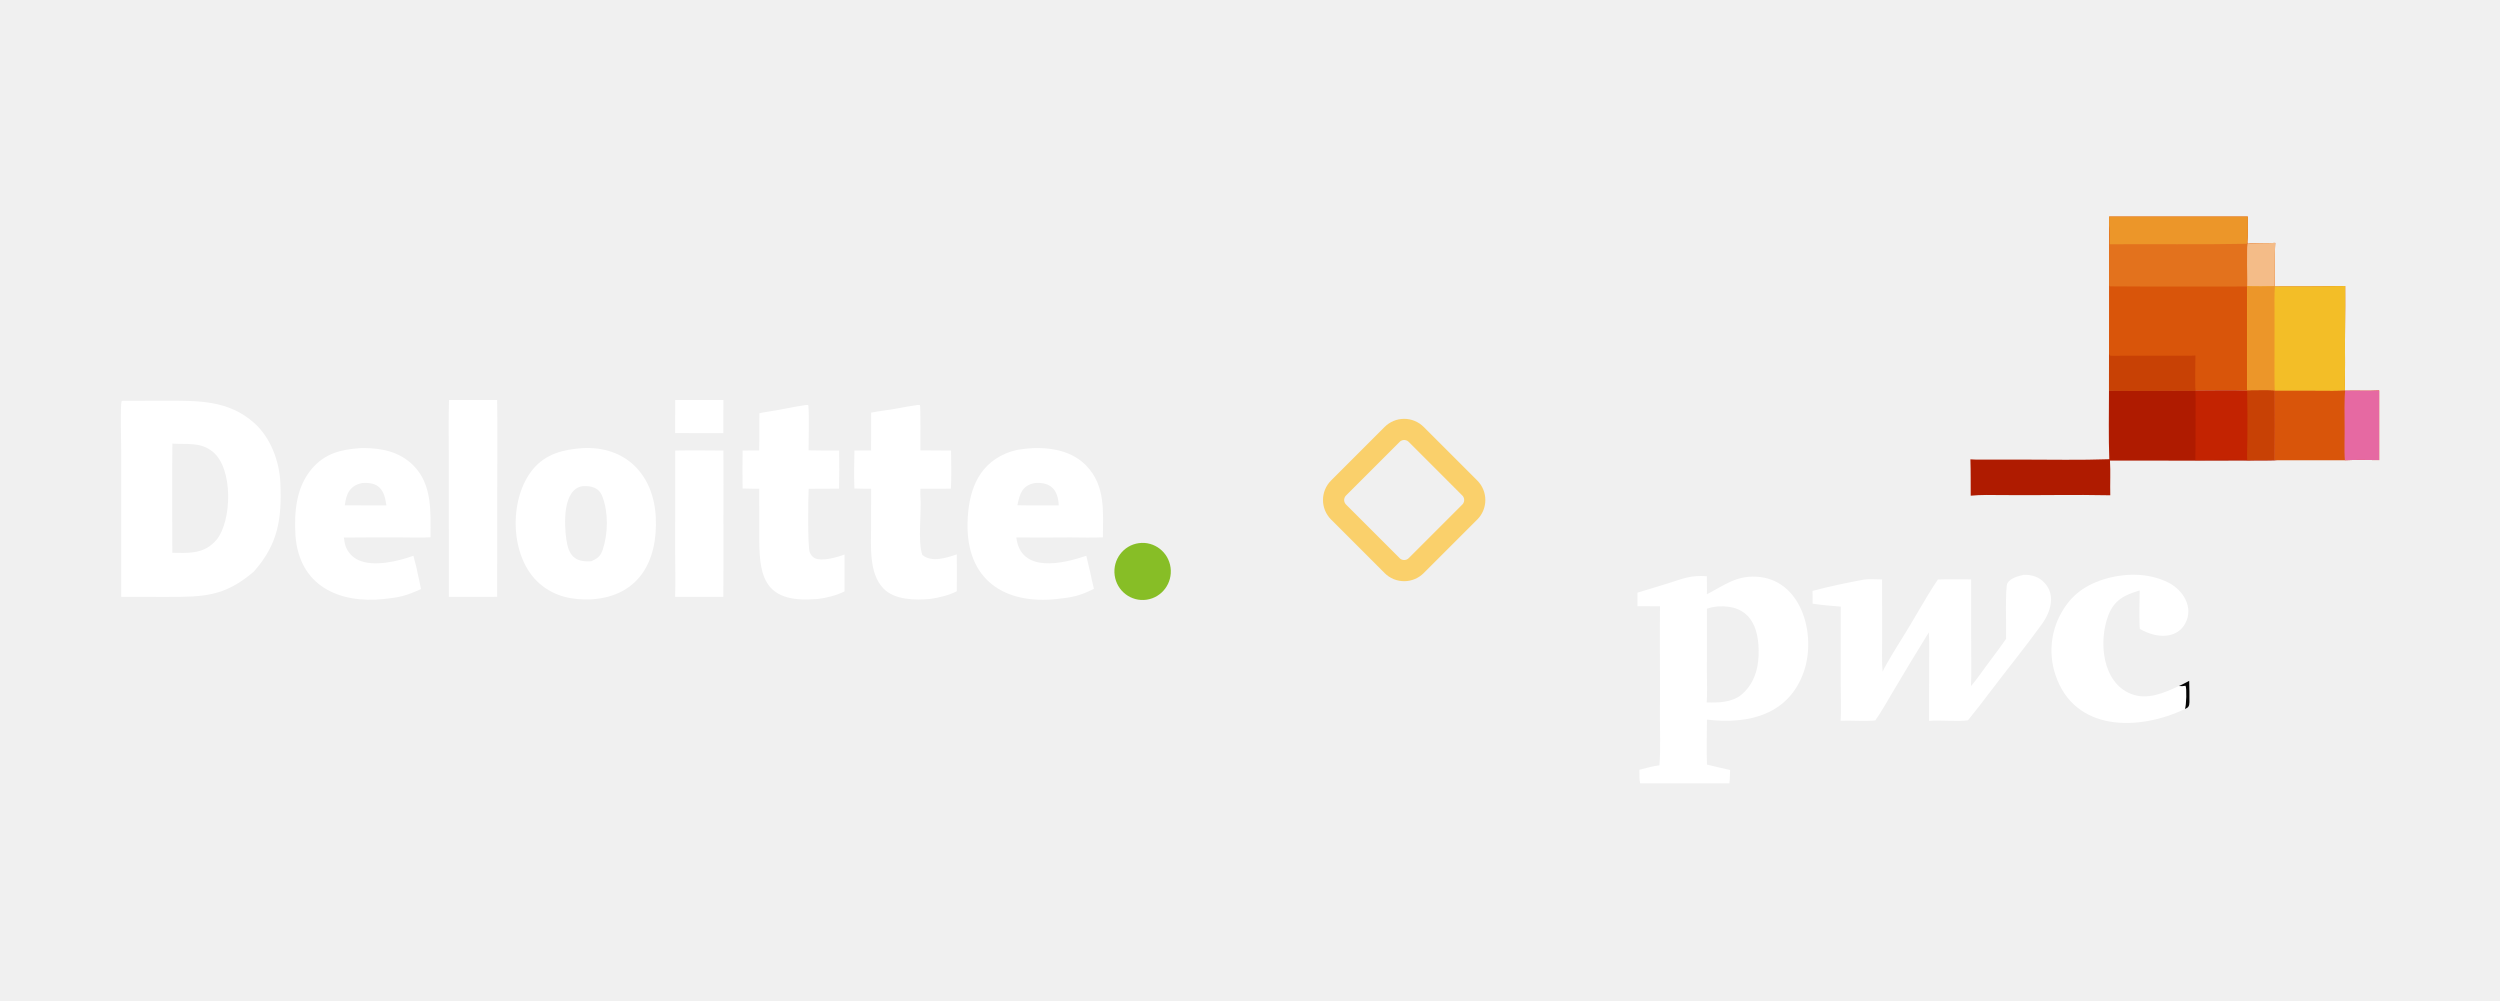
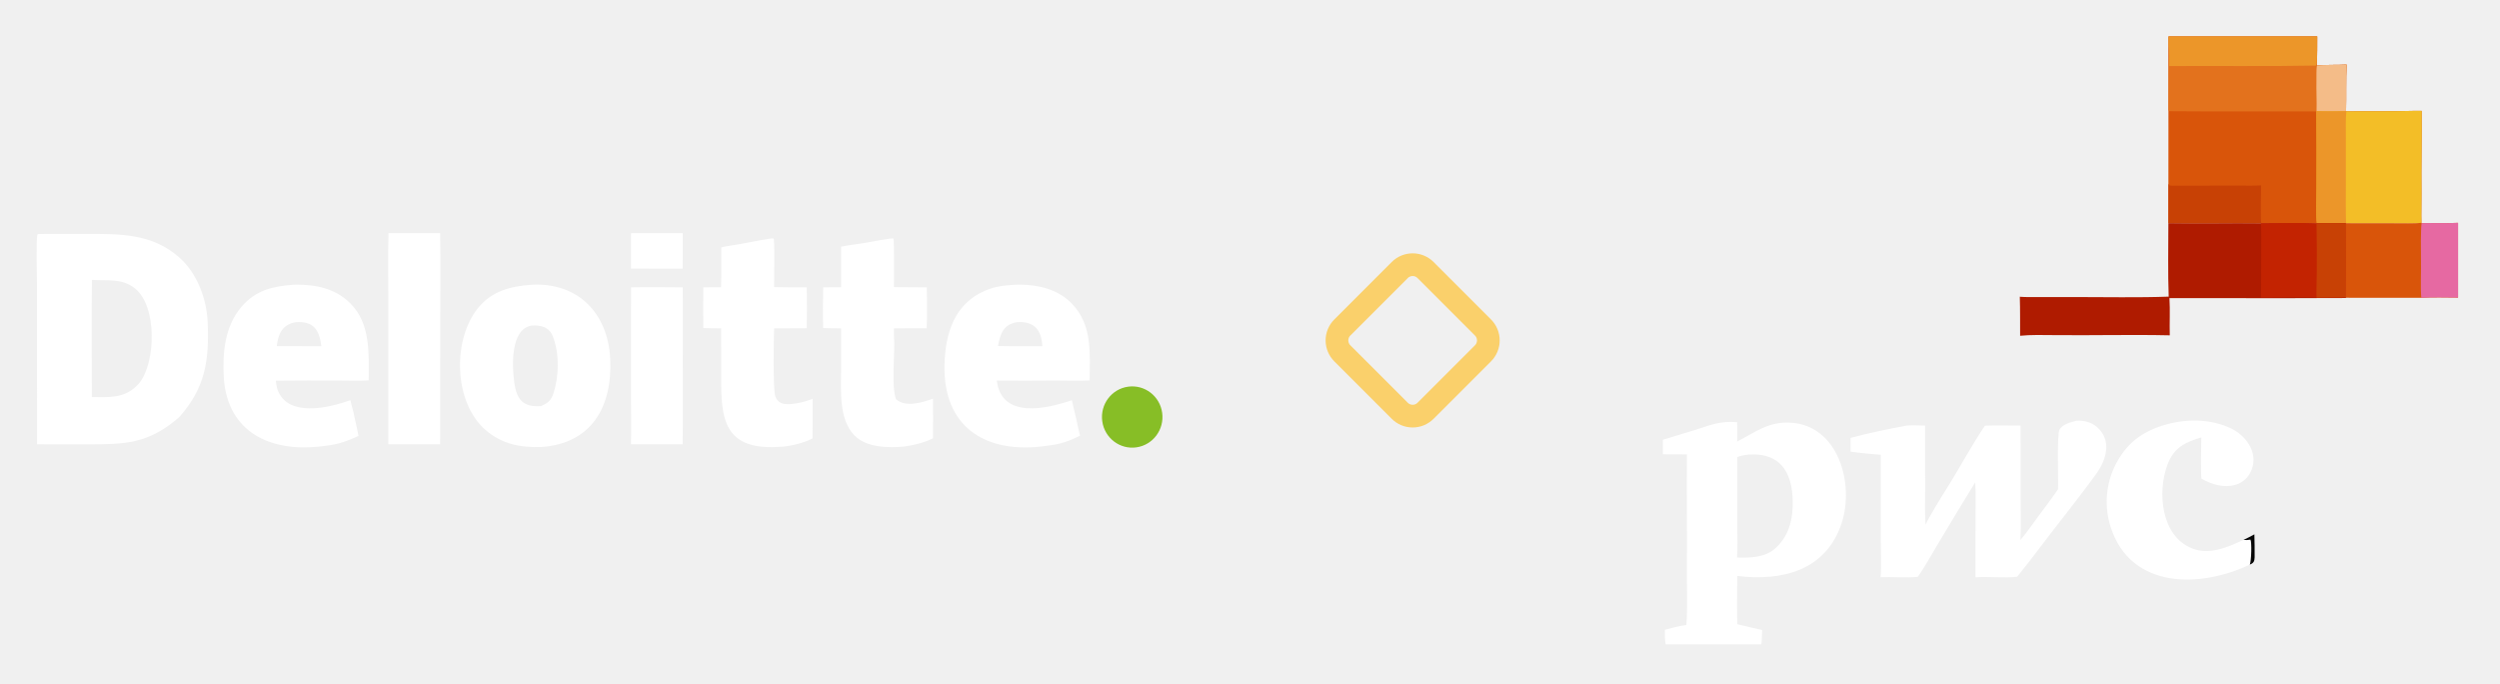
- <svg xmlns="http://www.w3.org/2000/svg" width="300" height="120" viewBox="0 0 300 120" fill="none">
+ <svg xmlns="http://www.w3.org/2000/svg" width="279.68" height="76.48" viewBox="10.4 21.92 279.68 76.48" fill="none">
  <path d="M14.718 48.095L19.976 48.089C23.782 48.086 27.419 48.008 30.511 50.764C32.476 52.516 33.537 55.368 33.646 57.978C33.826 62.308 33.366 65.314 30.46 68.587C26.942 71.611 24.405 71.629 20.047 71.629L14.544 71.624L14.541 53.917C14.542 53.084 14.423 48.746 14.587 48.15L14.718 48.095ZM20.678 66.337C22.493 66.361 24.256 66.502 25.668 65.108C25.778 64.998 25.886 64.885 25.991 64.771C27.834 62.476 28.008 56.223 25.525 54.205C24.041 52.999 22.385 53.358 20.687 53.233C20.631 57.571 20.676 61.993 20.678 66.337Z" fill="white" />
  <path d="M69.885 53.775C75.056 53.493 78.434 56.928 78.692 62.046C78.962 67.418 76.59 71.557 70.978 71.924C68.678 72.013 66.577 71.605 64.763 70.044C61.15 66.934 60.987 59.857 63.975 56.285C65.507 54.453 67.607 53.94 69.885 53.775ZM70.956 67.351C71.692 67.017 72.067 66.756 72.334 65.941C72.969 64.005 73.019 61.512 72.291 59.597C71.865 58.476 70.926 58.279 69.885 58.342C67.506 58.743 67.702 62.907 67.958 64.72C68.239 66.708 68.995 67.481 70.956 67.351Z" fill="white" />
  <path d="M43.229 53.775C43.331 53.766 43.433 53.762 43.536 53.763C45.812 53.767 47.953 54.192 49.626 55.878C51.891 58.161 51.672 61.469 51.66 64.473C50.736 64.54 49.255 64.492 48.266 64.491C45.933 64.48 43.6 64.486 41.266 64.508C41.306 64.798 41.366 65.24 41.462 65.512C41.719 66.252 42.259 66.855 42.961 67.187C44.825 68.077 47.766 67.354 49.614 66.691C49.759 67.363 49.961 67.924 50.084 68.646C50.248 69.317 50.382 70.009 50.52 70.687C48.746 71.494 47.999 71.68 46.073 71.883C40.676 72.453 35.909 70.307 35.456 64.273C35.289 61.464 35.526 58.481 37.417 56.257C39.007 54.387 40.929 53.939 43.229 53.775ZM41.379 60.639L44.37 60.647L46.367 60.648C46.126 58.77 45.476 57.826 43.484 57.963C42.01 58.237 41.536 59.244 41.379 60.639Z" fill="white" />
  <path d="M123.955 53.775C124.149 53.767 124.343 53.764 124.537 53.764C126.654 53.773 128.819 54.301 130.343 55.871C132.685 58.283 132.362 61.391 132.349 64.479C131.224 64.543 129.578 64.491 128.422 64.49C126.268 64.51 124.113 64.511 121.959 64.494C122.473 68.84 127.563 67.651 130.357 66.692C130.524 67.374 130.655 68.022 130.834 68.717C130.957 69.358 131.122 70.018 131.271 70.655C129.578 71.511 128.677 71.68 126.857 71.878C120.528 72.569 115.94 69.572 116.106 62.733C116.191 59.221 117.199 55.915 120.664 54.432C121.831 53.939 122.699 53.865 123.955 53.775ZM122.086 60.631C123.067 60.651 124.048 60.656 125.029 60.647L127.05 60.647C126.967 58.821 126.14 57.856 124.287 57.956C124.263 57.958 124.239 57.959 124.215 57.961C122.66 58.231 122.373 59.248 122.086 60.631Z" fill="white" />
  <path d="M110.068 48.604C110.189 48.589 110.277 48.602 110.397 48.612C110.482 48.752 110.447 53.463 110.446 54.043L114.125 54.068C114.157 55.424 114.178 57.308 114.108 58.643L110.45 58.65C110.445 58.851 110.428 59.261 110.446 59.448C110.618 61.28 110.1 64.949 110.676 66.587C111.788 67.531 113.577 66.949 114.812 66.524C114.833 67.999 114.833 69.475 114.813 70.95C113.835 71.45 112.7 71.712 111.623 71.874C109.833 72.036 107.343 72.012 106.003 70.61C104.243 68.77 104.53 65.551 104.53 63.18L104.534 58.651C103.865 58.653 103.196 58.642 102.528 58.619C102.476 57.247 102.495 55.443 102.532 54.067C103.177 54.05 103.881 54.06 104.53 54.058L104.539 49.516C105.563 49.303 106.675 49.208 107.712 49.005C108.481 48.854 109.293 48.714 110.068 48.604Z" fill="white" />
  <path d="M96.688 48.602L96.943 48.595L97.006 48.658C97.112 49.983 97.028 52.617 97.031 54.041C98.222 54.077 99.497 54.062 100.696 54.068C100.708 55.568 100.724 57.145 100.684 58.639L97.04 58.655C96.977 59.69 96.908 65.548 97.164 66.252C97.282 66.577 97.489 66.851 97.805 66.996C98.659 67.386 100.491 66.873 101.343 66.539C101.351 68.014 101.35 69.489 101.34 70.963C100.479 71.43 99.066 71.782 98.106 71.88C97.7 71.91 97.293 71.93 96.885 71.94C90.889 72.033 91.105 67.893 91.111 63.164C91.12 61.66 91.118 60.156 91.106 58.651C90.441 58.652 89.777 58.641 89.113 58.618C89.081 57.141 89.097 55.544 89.116 54.067C89.753 54.049 90.456 54.061 91.099 54.059C91.14 52.606 91.105 51.064 91.126 49.595C91.414 49.521 91.727 49.464 92.021 49.422C93.577 49.202 95.138 48.825 96.688 48.602Z" fill="white" />
  <path d="M53.88 48L59.656 48C59.715 51.395 59.668 54.929 59.668 58.333L59.657 71.62L53.861 71.622L53.86 55.557C53.859 53.112 53.807 50.429 53.88 48Z" fill="white" />
  <path d="M81.026 54.065C82.919 54.03 84.906 54.054 86.804 54.067C86.839 56.793 86.809 59.569 86.811 62.301C86.813 65.399 86.836 68.53 86.798 71.624L81.015 71.621C81.073 69.948 81.018 67.954 81.018 66.25L81.026 54.065Z" fill="white" />
  <path d="M136.672 65.176C138.518 64.93 140.215 66.24 140.468 68.107C140.721 69.975 139.436 71.699 137.592 71.965C135.734 72.234 134.015 70.921 133.76 69.039C133.505 67.157 134.811 65.424 136.672 65.176Z" fill="#87BE26" />
  <path d="M81.023 48.001L86.806 48.003C86.815 49.327 86.813 50.651 86.8 51.975L81.017 51.971L81.023 48.001Z" fill="white" />
  <path d="M160.185 59.22C160.288 58.972 160.438 58.747 160.628 58.558L167.056 52.13C167.245 51.94 167.471 51.789 167.718 51.687C167.966 51.584 168.232 51.531 168.5 51.531C168.768 51.531 169.034 51.584 169.281 51.687C169.529 51.789 169.754 51.94 169.944 52.13L176.372 58.558C176.562 58.747 176.712 58.972 176.815 59.22C176.918 59.468 176.97 59.734 176.97 60.002C176.97 60.27 176.918 60.536 176.815 60.783C176.712 61.031 176.562 61.256 176.372 61.446L169.944 67.874C169.754 68.064 169.529 68.214 169.281 68.317C169.034 68.42 168.768 68.472 168.5 68.472C168.232 68.472 167.966 68.42 167.718 68.317C167.471 68.214 167.245 68.064 167.056 67.874L160.628 61.446C160.438 61.256 160.288 61.031 160.185 60.783C160.082 60.536 160.029 60.27 160.029 60.002C160.029 59.734 160.082 59.468 160.185 59.22Z" stroke="#FAD06B" stroke-width="2.541" stroke-linecap="round" />
  <path d="M242.805 68.988C243.608 68.942 244.453 69.146 245.07 69.678C246.776 71.146 246.159 73.323 245.032 74.888C243.018 77.682 240.868 80.306 238.794 83.051C237.933 84.191 237.058 85.338 236.155 86.435C234.911 86.621 232.832 86.385 231.489 86.505L231.494 79.708C231.495 78.57 231.542 76.991 231.459 75.881C230.032 78.199 228.622 80.528 227.232 82.868C226.627 83.876 225.689 85.56 225.031 86.451C223.95 86.581 222.059 86.439 220.87 86.49C220.96 85.548 220.89 83.233 220.89 82.198L220.89 73.503L220.894 72.796C219.68 72.692 218.723 72.619 217.514 72.446C217.514 71.933 217.512 71.42 217.506 70.907C219.449 70.384 221.693 69.916 223.676 69.551C224.177 69.459 225.303 69.526 225.849 69.531L225.856 76.778C225.855 77.811 225.805 79.646 225.91 80.614C226.226 79.852 227.741 77.406 228.238 76.621C229.668 74.361 231.064 71.724 232.548 69.539C233.848 69.491 235.219 69.541 236.532 69.525L236.541 77.701C236.541 79.145 236.588 80.92 236.514 82.342C237.201 81.537 237.91 80.505 238.55 79.639C239.265 78.67 240.056 77.646 240.729 76.655C240.778 75.568 240.584 70.457 240.903 69.956C241.279 69.367 242.163 69.137 242.805 68.988Z" fill="white" />
  <path d="M262.192 85.079C256.692 87.712 248.914 87.867 246.638 80.941C245.883 78.645 246.059 76.141 247.129 73.974C248.3 71.661 249.895 70.354 252.378 69.54C254.901 68.756 257.751 68.696 260.156 69.886C261.964 70.78 263.291 72.871 262.221 74.834C261.872 75.479 261.28 75.956 260.577 76.157C259.278 76.532 257.915 76.112 256.777 75.471C256.689 74.734 256.739 71.697 256.763 70.855C254.965 71.392 253.712 71.962 252.983 73.889C251.824 76.953 252.243 81.869 255.704 83.261C257.68 84.056 259.695 83.139 261.48 82.322C261.831 82.346 261.92 82.349 262.264 82.289C262.425 82.554 262.368 84.68 262.192 85.079Z" fill="white" />
  <path d="M261.48 82.322C261.876 82.121 262.328 81.924 262.703 81.7C262.717 82.553 262.75 83.417 262.732 84.268C262.721 84.728 262.605 84.92 262.192 85.079C262.368 84.68 262.425 82.554 262.264 82.289C261.92 82.349 261.831 82.346 261.48 82.322Z" fill="black" fill-opacity="0.976" />
  <path d="M253.099 26H269.734C269.711 26.853 269.764 28.272 269.675 29.039L269.703 29.262C270.385 29.144 272.169 29.207 273.02 29.149C272.943 30.854 273.001 32.637 272.961 34.348L272.998 34.373C274.804 34.359 276.609 34.356 278.415 34.362C279.391 34.359 280.469 34.307 281.425 34.322C281.457 37.378 281.368 40.489 281.405 43.549C281.419 44.628 281.365 45.79 281.399 46.852C280.661 46.941 279.175 46.901 278.386 46.901L272.98 46.893L272.942 46.904C271.98 46.857 270.684 46.895 269.695 46.895L269.656 46.906C267.762 46.828 265.41 46.895 263.47 46.892L263.44 46.904C260.005 46.857 256.502 46.955 253.077 46.887L253.08 42.481L253.085 34.258L253.097 27.089L253.099 26Z" fill="#D9550A" />
  <path d="M253.099 26H269.734C269.711 26.853 269.764 28.272 269.675 29.039L269.703 29.262C270.385 29.144 272.169 29.207 273.02 29.149C272.943 30.854 273.001 32.637 272.961 34.348C272.625 34.39 269.977 34.422 269.661 34.339L269.651 34.379C265.229 34.378 257.846 34.403 253.211 34.362C253.162 34.322 253.12 34.287 253.085 34.258L253.097 27.089L253.099 26Z" fill="#E3721D" />
  <path d="M253.099 26H269.734C269.711 26.853 269.764 28.272 269.675 29.039L269.645 29.187C269.62 29.21 269.595 29.232 269.57 29.255C264.95 29.354 257.487 29.28 253.17 29.312C253.156 28.799 253.22 27.516 253.097 27.089L253.099 26Z" fill="#EC9629" />
  <path d="M269.703 29.262C270.385 29.144 272.169 29.207 273.02 29.149C272.943 30.854 273.001 32.637 272.961 34.348C272.625 34.39 269.977 34.422 269.661 34.339C269.695 33.24 269.623 32.038 269.648 30.93C269.66 30.45 269.623 29.715 269.703 29.262Z" fill="#F4BC88" />
  <path d="M272.961 34.348L272.998 34.373C274.804 34.359 276.609 34.356 278.415 34.362C279.391 34.359 280.469 34.307 281.425 34.322C281.457 37.378 281.368 40.489 281.405 43.549C281.419 44.628 281.365 45.79 281.399 46.852C280.661 46.941 279.175 46.901 278.386 46.901L272.98 46.893L272.942 46.904C271.98 46.857 270.684 46.895 269.695 46.895C269.608 46.133 269.663 43.809 269.664 42.92C269.675 40.073 269.671 37.226 269.651 34.379L269.661 34.339C269.977 34.422 272.625 34.39 272.961 34.348Z" fill="#F3BE27" />
  <path d="M272.961 34.348L272.998 34.373C272.905 35.157 272.943 36.54 272.943 37.366L272.94 42.623C272.94 43.219 272.914 46.614 272.98 46.893L272.942 46.904C271.98 46.857 270.684 46.895 269.695 46.895C269.608 46.133 269.663 43.809 269.664 42.92C269.675 40.073 269.671 37.226 269.651 34.379L269.661 34.339C269.977 34.422 272.625 34.39 272.961 34.348Z" fill="#EC9629" />
  <path d="M253.08 42.481L253.214 42.674C253.495 42.717 254.216 42.692 254.534 42.69L261.058 42.684C261.786 42.683 262.749 42.708 263.452 42.659C263.441 43.207 263.387 46.525 263.47 46.892L263.44 46.904C260.005 46.857 256.502 46.955 253.077 46.887L253.08 42.481Z" fill="#C84105" />
  <path d="M196.5 71.118C197.741 70.722 199.023 70.371 200.256 69.973C202.043 69.397 202.931 69.013 204.818 69.148C204.823 69.777 204.856 70.708 204.823 71.312C206.883 70.258 208.287 69.084 210.735 69.202C216.162 69.464 217.985 76.088 216.484 80.526C214.706 85.784 209.788 86.956 204.835 86.352C204.817 88.045 204.778 90.075 204.836 91.749C205.745 91.969 206.698 92.204 207.611 92.399C207.593 92.786 207.587 93.672 207.522 94H196.817C196.712 93.581 196.733 92.832 196.729 92.373C197.5 92.174 198.348 91.932 199.132 91.837C199.288 90.134 199.175 87.398 199.193 85.615C199.235 81.342 199.143 77.028 199.199 72.753L196.5 72.742V71.118ZM204.835 73.049L204.827 80.592C204.828 81.545 204.883 83.377 204.807 84.29C206.178 84.336 207.827 84.306 208.968 83.368C210.383 82.157 210.959 80.522 211.028 78.695C211.161 75.204 209.987 72.528 206.11 72.773C205.624 72.828 205.305 72.879 204.835 73.049Z" fill="white" />
  <path d="M253.077 46.887C256.502 46.955 260.005 46.857 263.44 46.904L263.47 46.892C265.41 46.895 267.762 46.828 269.656 46.906L269.695 46.895C270.684 46.895 271.98 46.857 272.942 46.904C272.956 49.669 272.954 52.435 272.937 55.2L273.297 55.232C272.883 55.28 271.77 55.26 271.313 55.264L266.811 55.278L253.197 55.274C253.281 56.575 253.196 58.093 253.234 59.434C248.928 59.338 244.582 59.456 240.271 59.41C239.081 59.397 237.659 59.362 236.485 59.483C236.475 58.021 236.498 56.581 236.449 55.118C237.049 55.176 238.042 55.149 238.673 55.15L242.592 55.151C246.007 55.151 249.735 55.228 253.114 55.104C253.015 52.467 253.074 49.55 253.077 46.887Z" fill="#AF1B00" />
  <path d="M269.695 46.895C270.684 46.895 271.98 46.857 272.942 46.904C272.956 49.669 272.954 52.435 272.937 55.2L269.664 55.216C267.918 55.117 265.266 55.206 263.44 55.221C263.485 53.328 263.453 51.36 263.471 49.462C263.475 49.006 263.485 47.286 263.44 46.904L263.47 46.892C265.41 46.895 267.762 46.828 269.656 46.906L269.695 46.895Z" fill="#C32301" />
  <path d="M269.695 46.895C270.684 46.895 271.98 46.857 272.942 46.904C272.956 49.669 272.954 52.435 272.937 55.2L269.664 55.216C269.623 54.674 269.683 53.132 269.687 52.505C269.706 50.639 269.696 48.772 269.656 46.906L269.695 46.895Z" fill="#C84105" />
  <path d="M281.399 46.852L281.423 46.883C282.771 46.842 284.122 46.922 285.5 46.849V55.212C284.183 55.203 282.688 55.164 281.385 55.232L273.297 55.232L272.937 55.2C272.954 52.435 272.956 49.669 272.942 46.904L272.98 46.893L278.386 46.901C279.175 46.901 280.661 46.941 281.399 46.852Z" fill="#D9550A" />
  <path d="M285.5 46.849V55.212C284.183 55.203 282.688 55.164 281.385 55.232C281.285 54.171 281.379 52.077 281.351 50.951C281.334 50.208 281.316 47.508 281.423 46.883C282.771 46.842 284.122 46.922 285.5 46.849Z" fill="#E669A2" />
</svg>
